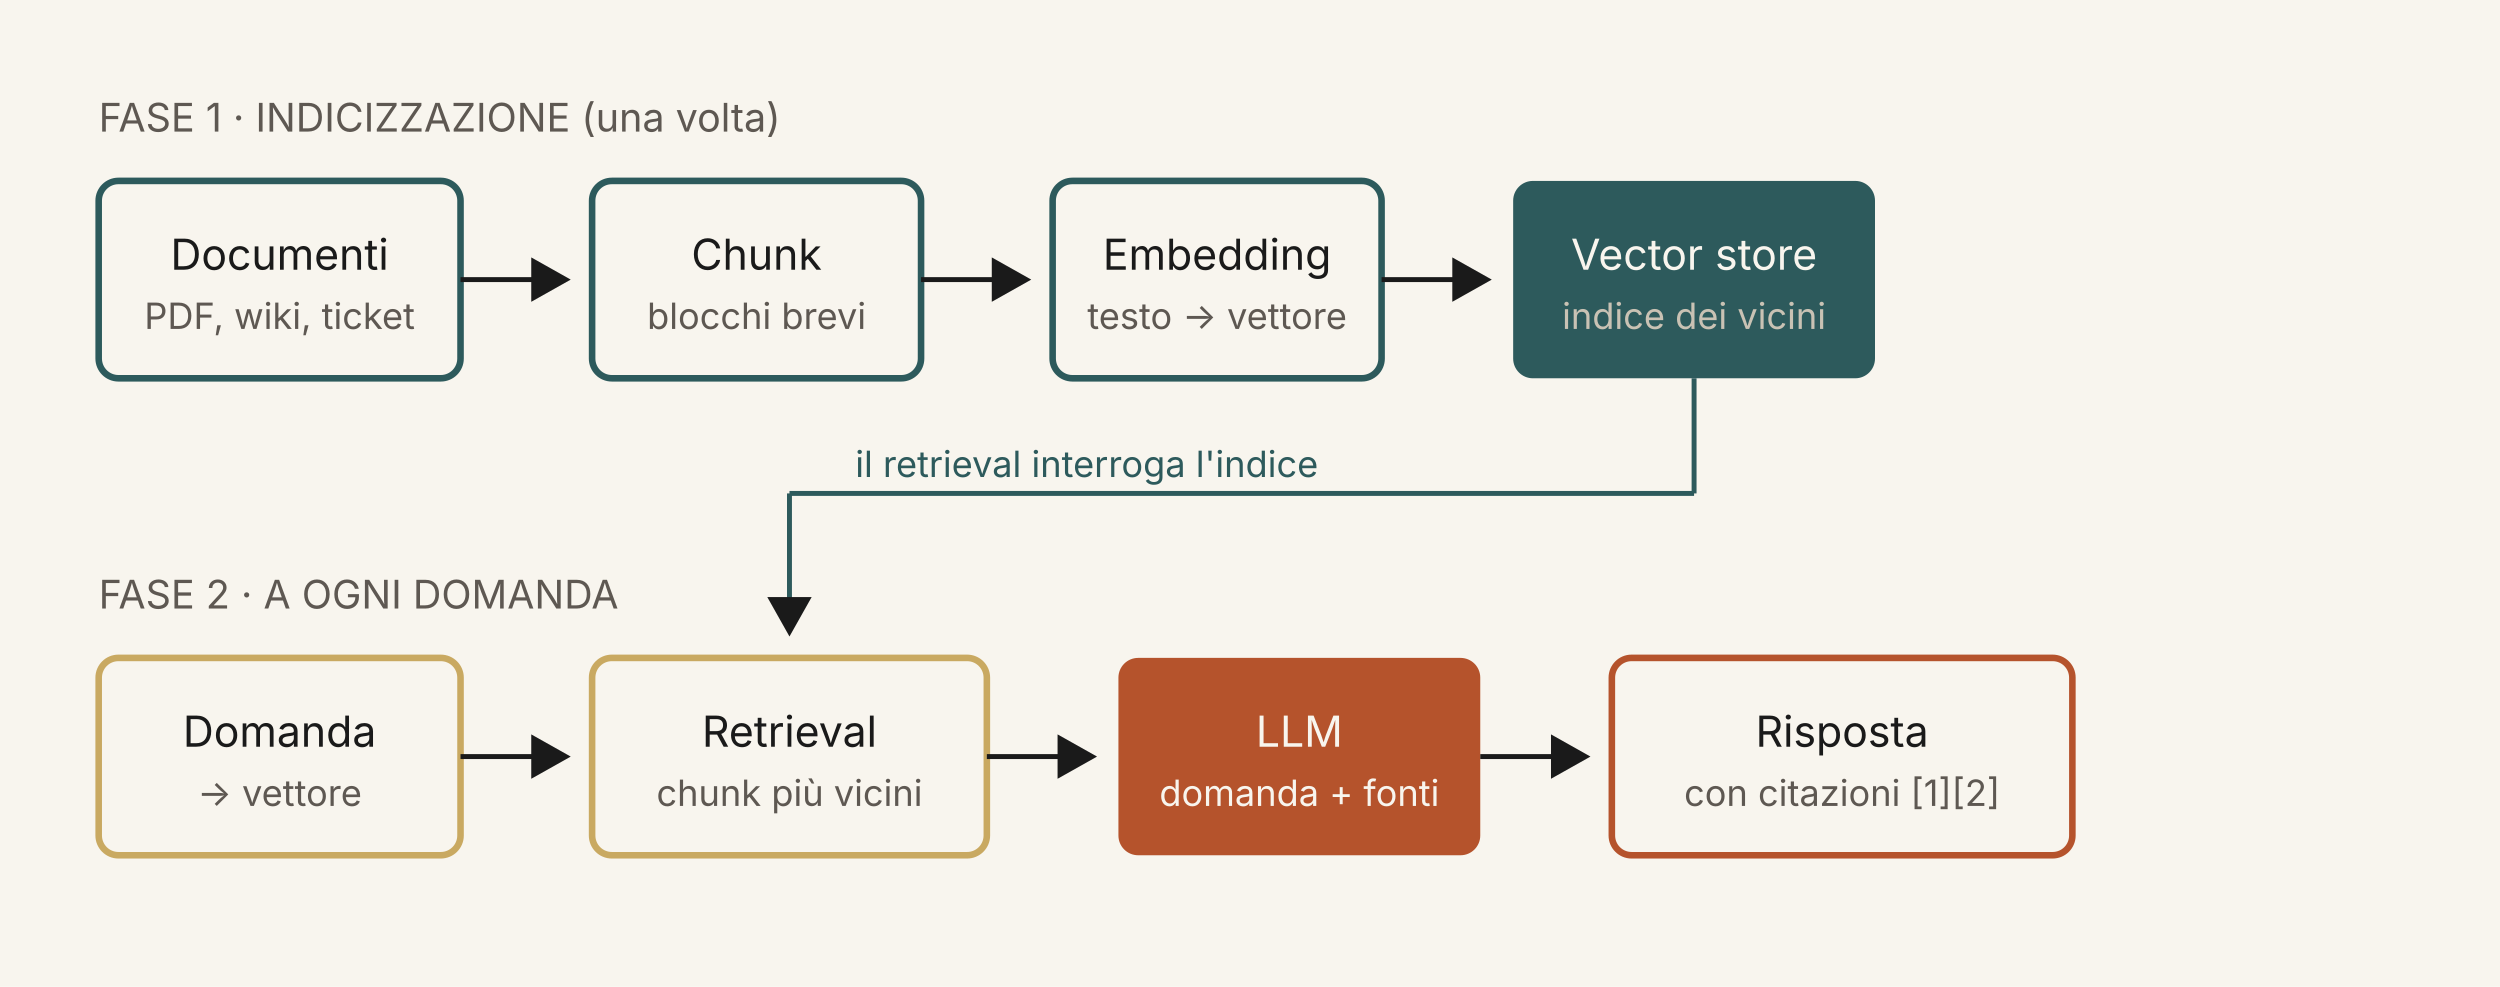
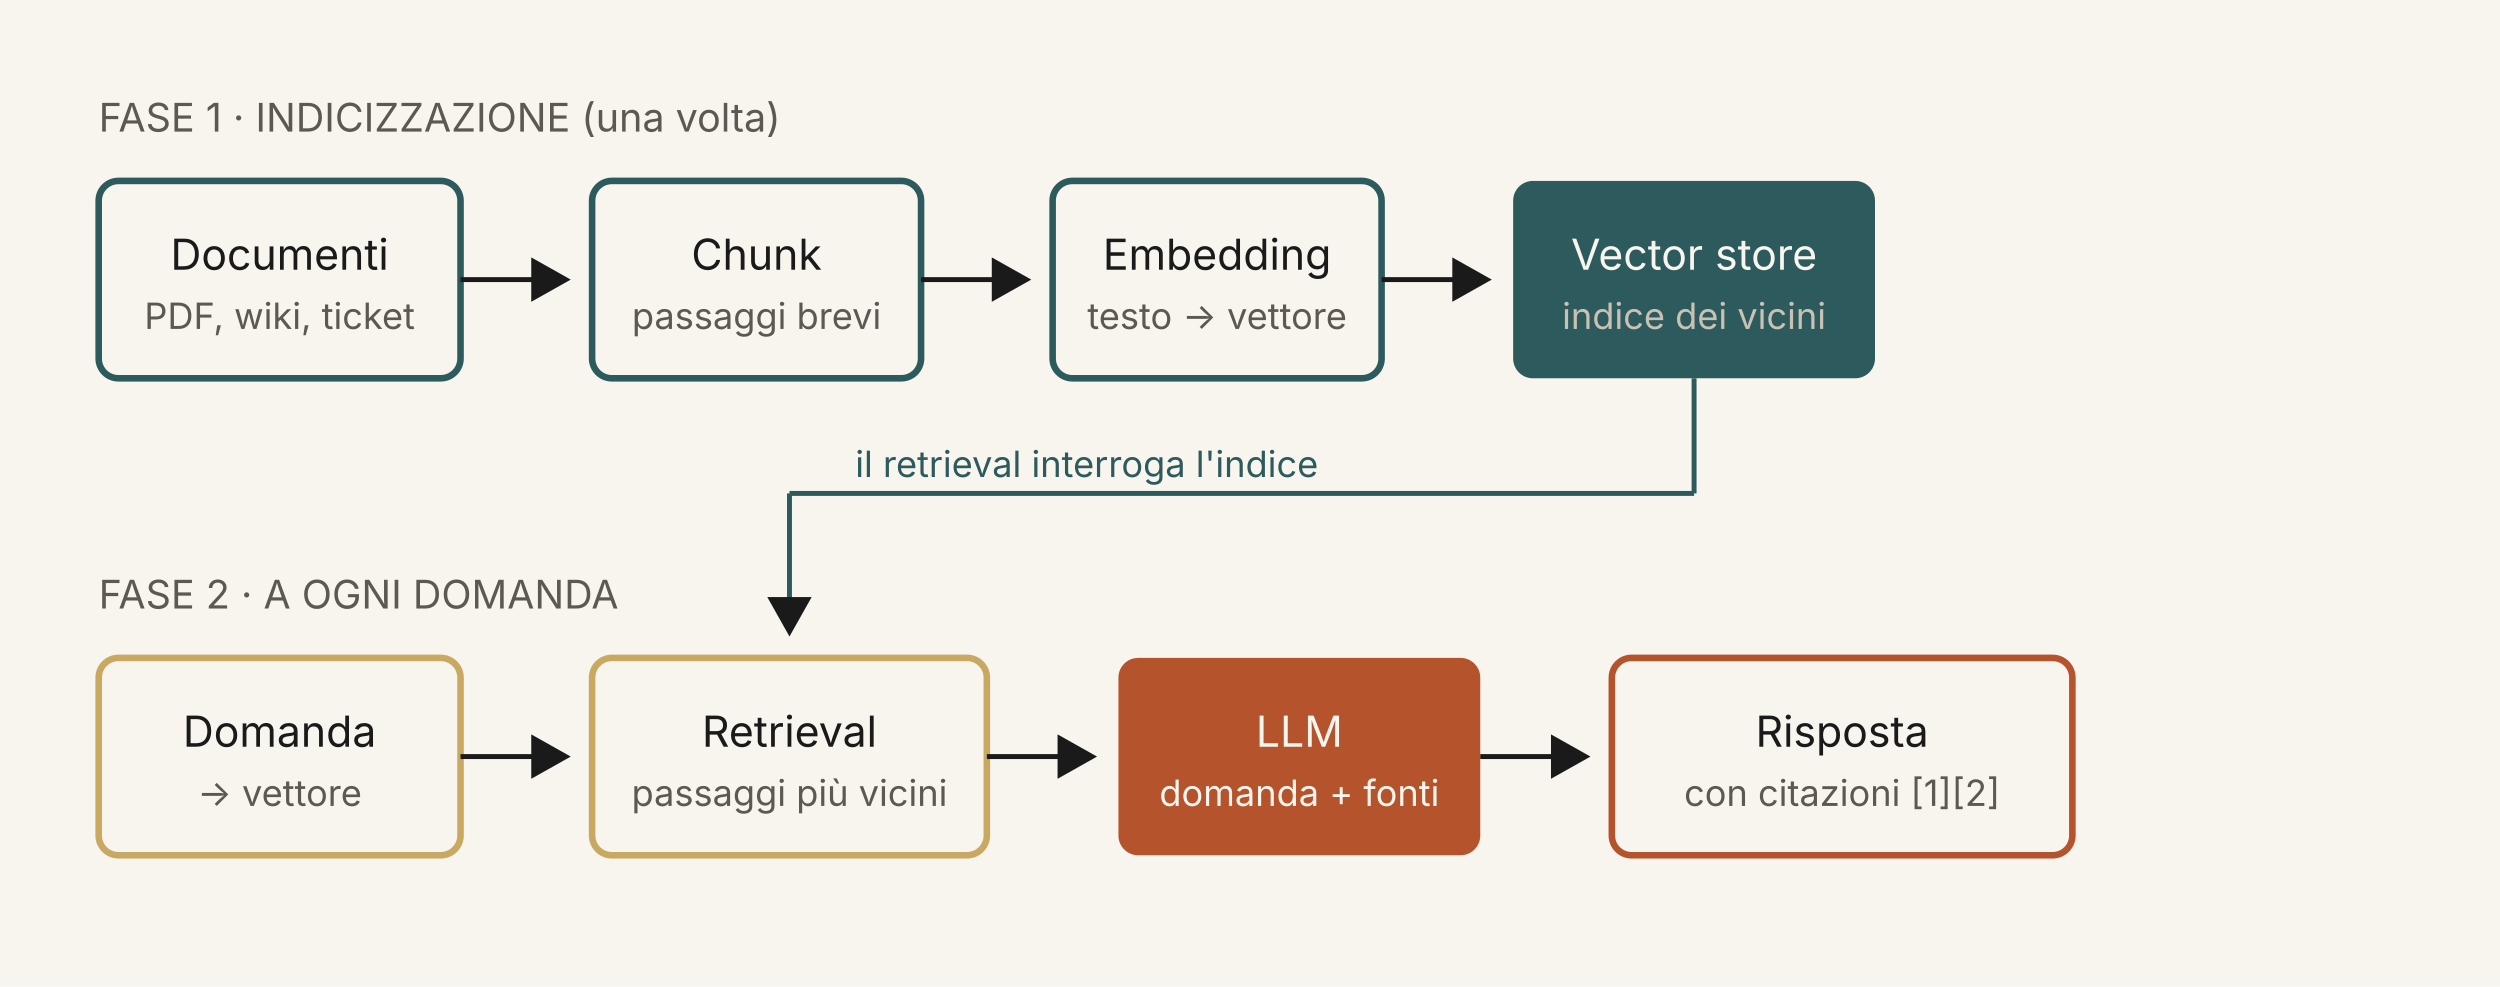
- <svg xmlns="http://www.w3.org/2000/svg" viewBox="0 0 760 300" width="100%" role="img" aria-label="Pipeline RAG: documenti, chunking, embedding, vector store, retrieval, LLM, risposta con citazioni">
+ <svg xmlns="http://www.w3.org/2000/svg" viewBox="0 0 760 300" width="100%" role="img" aria-label="Pipeline RAG divisa in due fasi. La prima, di indicizzazione, si esegue una volta sola: i documenti vengono spezzati in passaggi, ognuno convertito in un vettore e depositato in un archivio di vettori. La seconda, a ogni domanda: la domanda diventa un vettore, si recuperano i passaggi più vicini, e questi entrano nel prompt del modello, che risponde citando le fonti.">
  <rect x="0" y="0" width="760" height="300" fill="#F8F5EE" />
  <defs>
    <marker id="fr" markerWidth="9" markerHeight="9" refX="7" refY="4.5" orient="auto">
      <path d="M0,0 L8,4.5 L0,9 Z" fill="#1A1A1A" />
    </marker>
  </defs>
  <text x="30" y="40" font-family="Inter, system-ui, sans-serif" font-size="12" fill="#5E5852">FASE 1 · INDICIZZAZIONE (una volta)</text>
  <rect x="30" y="55" width="110" height="60" rx="6" fill="#F8F5EE" stroke="#2D5A5C" stroke-width="2" />
  <text x="85" y="82" font-family="Inter, system-ui, sans-serif" font-size="13" fill="#1A1A1A" text-anchor="middle">Documenti</text>
  <text x="85" y="100" font-family="Inter, system-ui, sans-serif" font-size="11" fill="#5E5852" text-anchor="middle">PDF, wiki, ticket</text>
  <rect x="180" y="55" width="100" height="60" rx="6" fill="#F8F5EE" stroke="#2D5A5C" stroke-width="2" />
  <text x="230" y="82" font-family="Inter, system-ui, sans-serif" font-size="13" fill="#1A1A1A" text-anchor="middle">Chunk</text>
-   <text x="230" y="100" font-family="Inter, system-ui, sans-serif" font-size="11" fill="#5E5852" text-anchor="middle">blocchi brevi</text>
+   <text x="230" y="100" font-family="Inter, system-ui, sans-serif" font-size="11" fill="#5E5852" text-anchor="middle">passaggi brevi</text>
  <rect x="320" y="55" width="100" height="60" rx="6" fill="#F8F5EE" stroke="#2D5A5C" stroke-width="2" />
  <text x="370" y="82" font-family="Inter, system-ui, sans-serif" font-size="13" fill="#1A1A1A" text-anchor="middle">Embedding</text>
  <text x="370" y="100" font-family="Inter, system-ui, sans-serif" font-size="11" fill="#5E5852" text-anchor="middle">testo → vettore</text>
  <rect x="460" y="55" width="110" height="60" rx="6" fill="#2D5A5C" />
  <text x="515" y="82" font-family="Inter, system-ui, sans-serif" font-size="13" fill="#F8F5EE" text-anchor="middle">Vector store</text>
  <text x="515" y="100" font-family="Inter, system-ui, sans-serif" font-size="11" fill="#C9C2B4" text-anchor="middle">indice dei vicini</text>
  <line x1="140" y1="85" x2="172" y2="85" stroke="#1A1A1A" stroke-width="1.5" marker-end="url(#fr)" />
  <line x1="280" y1="85" x2="312" y2="85" stroke="#1A1A1A" stroke-width="1.5" marker-end="url(#fr)" />
  <line x1="420" y1="85" x2="452" y2="85" stroke="#1A1A1A" stroke-width="1.5" marker-end="url(#fr)" />
  <text x="30" y="185" font-family="Inter, system-ui, sans-serif" font-size="12" fill="#5E5852">FASE 2 · A OGNI DOMANDA</text>
  <rect x="30" y="200" width="110" height="60" rx="6" fill="#F8F5EE" stroke="#C9A961" stroke-width="2" />
  <text x="85" y="227" font-family="Inter, system-ui, sans-serif" font-size="13" fill="#1A1A1A" text-anchor="middle">Domanda</text>
  <text x="85" y="245" font-family="Inter, system-ui, sans-serif" font-size="11" fill="#5E5852" text-anchor="middle">→ vettore</text>
  <rect x="180" y="200" width="120" height="60" rx="6" fill="#F8F5EE" stroke="#C9A961" stroke-width="2" />
  <text x="240" y="227" font-family="Inter, system-ui, sans-serif" font-size="13" fill="#1A1A1A" text-anchor="middle">Retrieval</text>
-   <text x="240" y="245" font-family="Inter, system-ui, sans-serif" font-size="11" fill="#5E5852" text-anchor="middle">chunk più vicini</text>
+   <text x="240" y="245" font-family="Inter, system-ui, sans-serif" font-size="11" fill="#5E5852" text-anchor="middle">passaggi più vicini</text>
  <rect x="340" y="200" width="110" height="60" rx="6" fill="#B5532C" />
  <text x="395" y="227" font-family="Inter, system-ui, sans-serif" font-size="13" fill="#F8F5EE" text-anchor="middle">LLM</text>
  <text x="395" y="245" font-family="Inter, system-ui, sans-serif" font-size="11" fill="#F8F5EE" text-anchor="middle">domanda + fonti</text>
  <rect x="490" y="200" width="140" height="60" rx="6" fill="#F8F5EE" stroke="#B5532C" stroke-width="2" />
  <text x="560" y="227" font-family="Inter, system-ui, sans-serif" font-size="13" fill="#1A1A1A" text-anchor="middle">Risposta</text>
  <text x="560" y="245" font-family="Inter, system-ui, sans-serif" font-size="11" fill="#5E5852" text-anchor="middle">con citazioni [1][2]</text>
  <line x1="140" y1="230" x2="172" y2="230" stroke="#1A1A1A" stroke-width="1.5" marker-end="url(#fr)" />
  <line x1="300" y1="230" x2="332" y2="230" stroke="#1A1A1A" stroke-width="1.5" marker-end="url(#fr)" />
  <line x1="450" y1="230" x2="482" y2="230" stroke="#1A1A1A" stroke-width="1.5" marker-end="url(#fr)" />
  <line x1="515" y1="115" x2="515" y2="150" stroke="#2D5A5C" stroke-width="1.5" />
  <line x1="515" y1="150" x2="240" y2="150" stroke="#2D5A5C" stroke-width="1.5" />
  <line x1="240" y1="150" x2="240" y2="192" stroke="#2D5A5C" stroke-width="1.5" marker-end="url(#fr)" />
  <text x="260" y="145" font-family="Inter, system-ui, sans-serif" font-size="11" fill="#2D5A5C">il retrieval interroga l'indice</text>
</svg>
